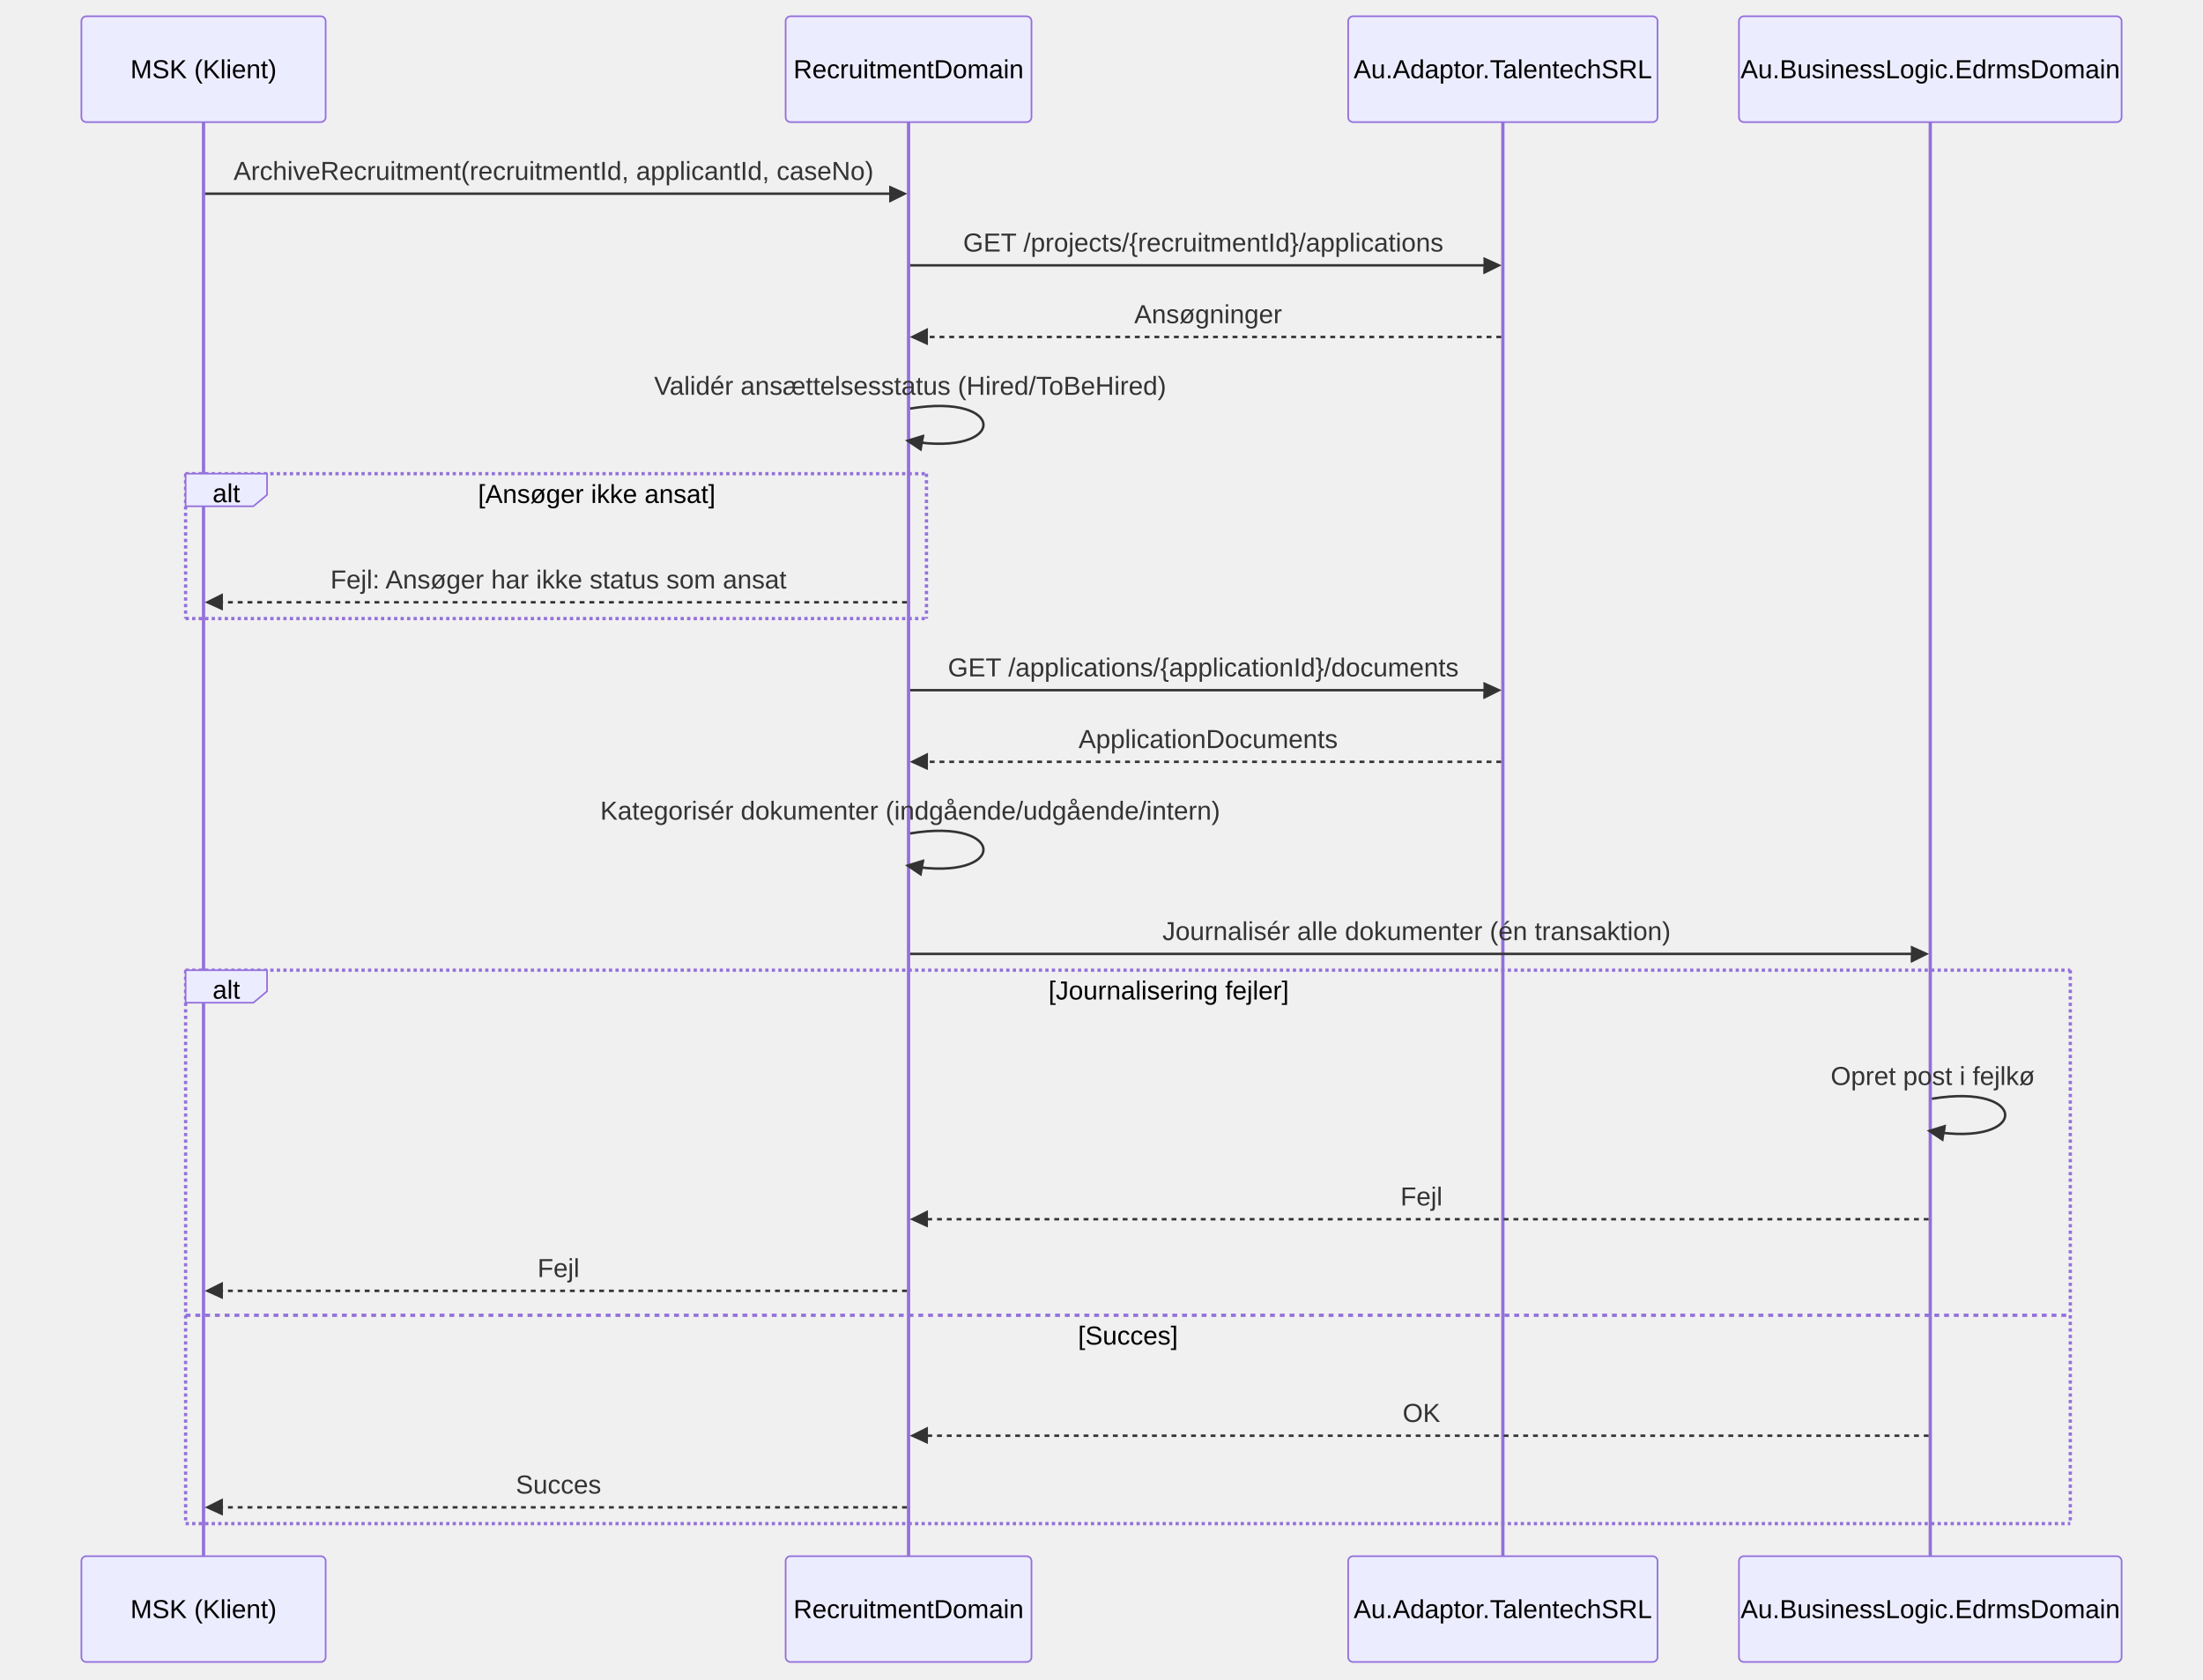
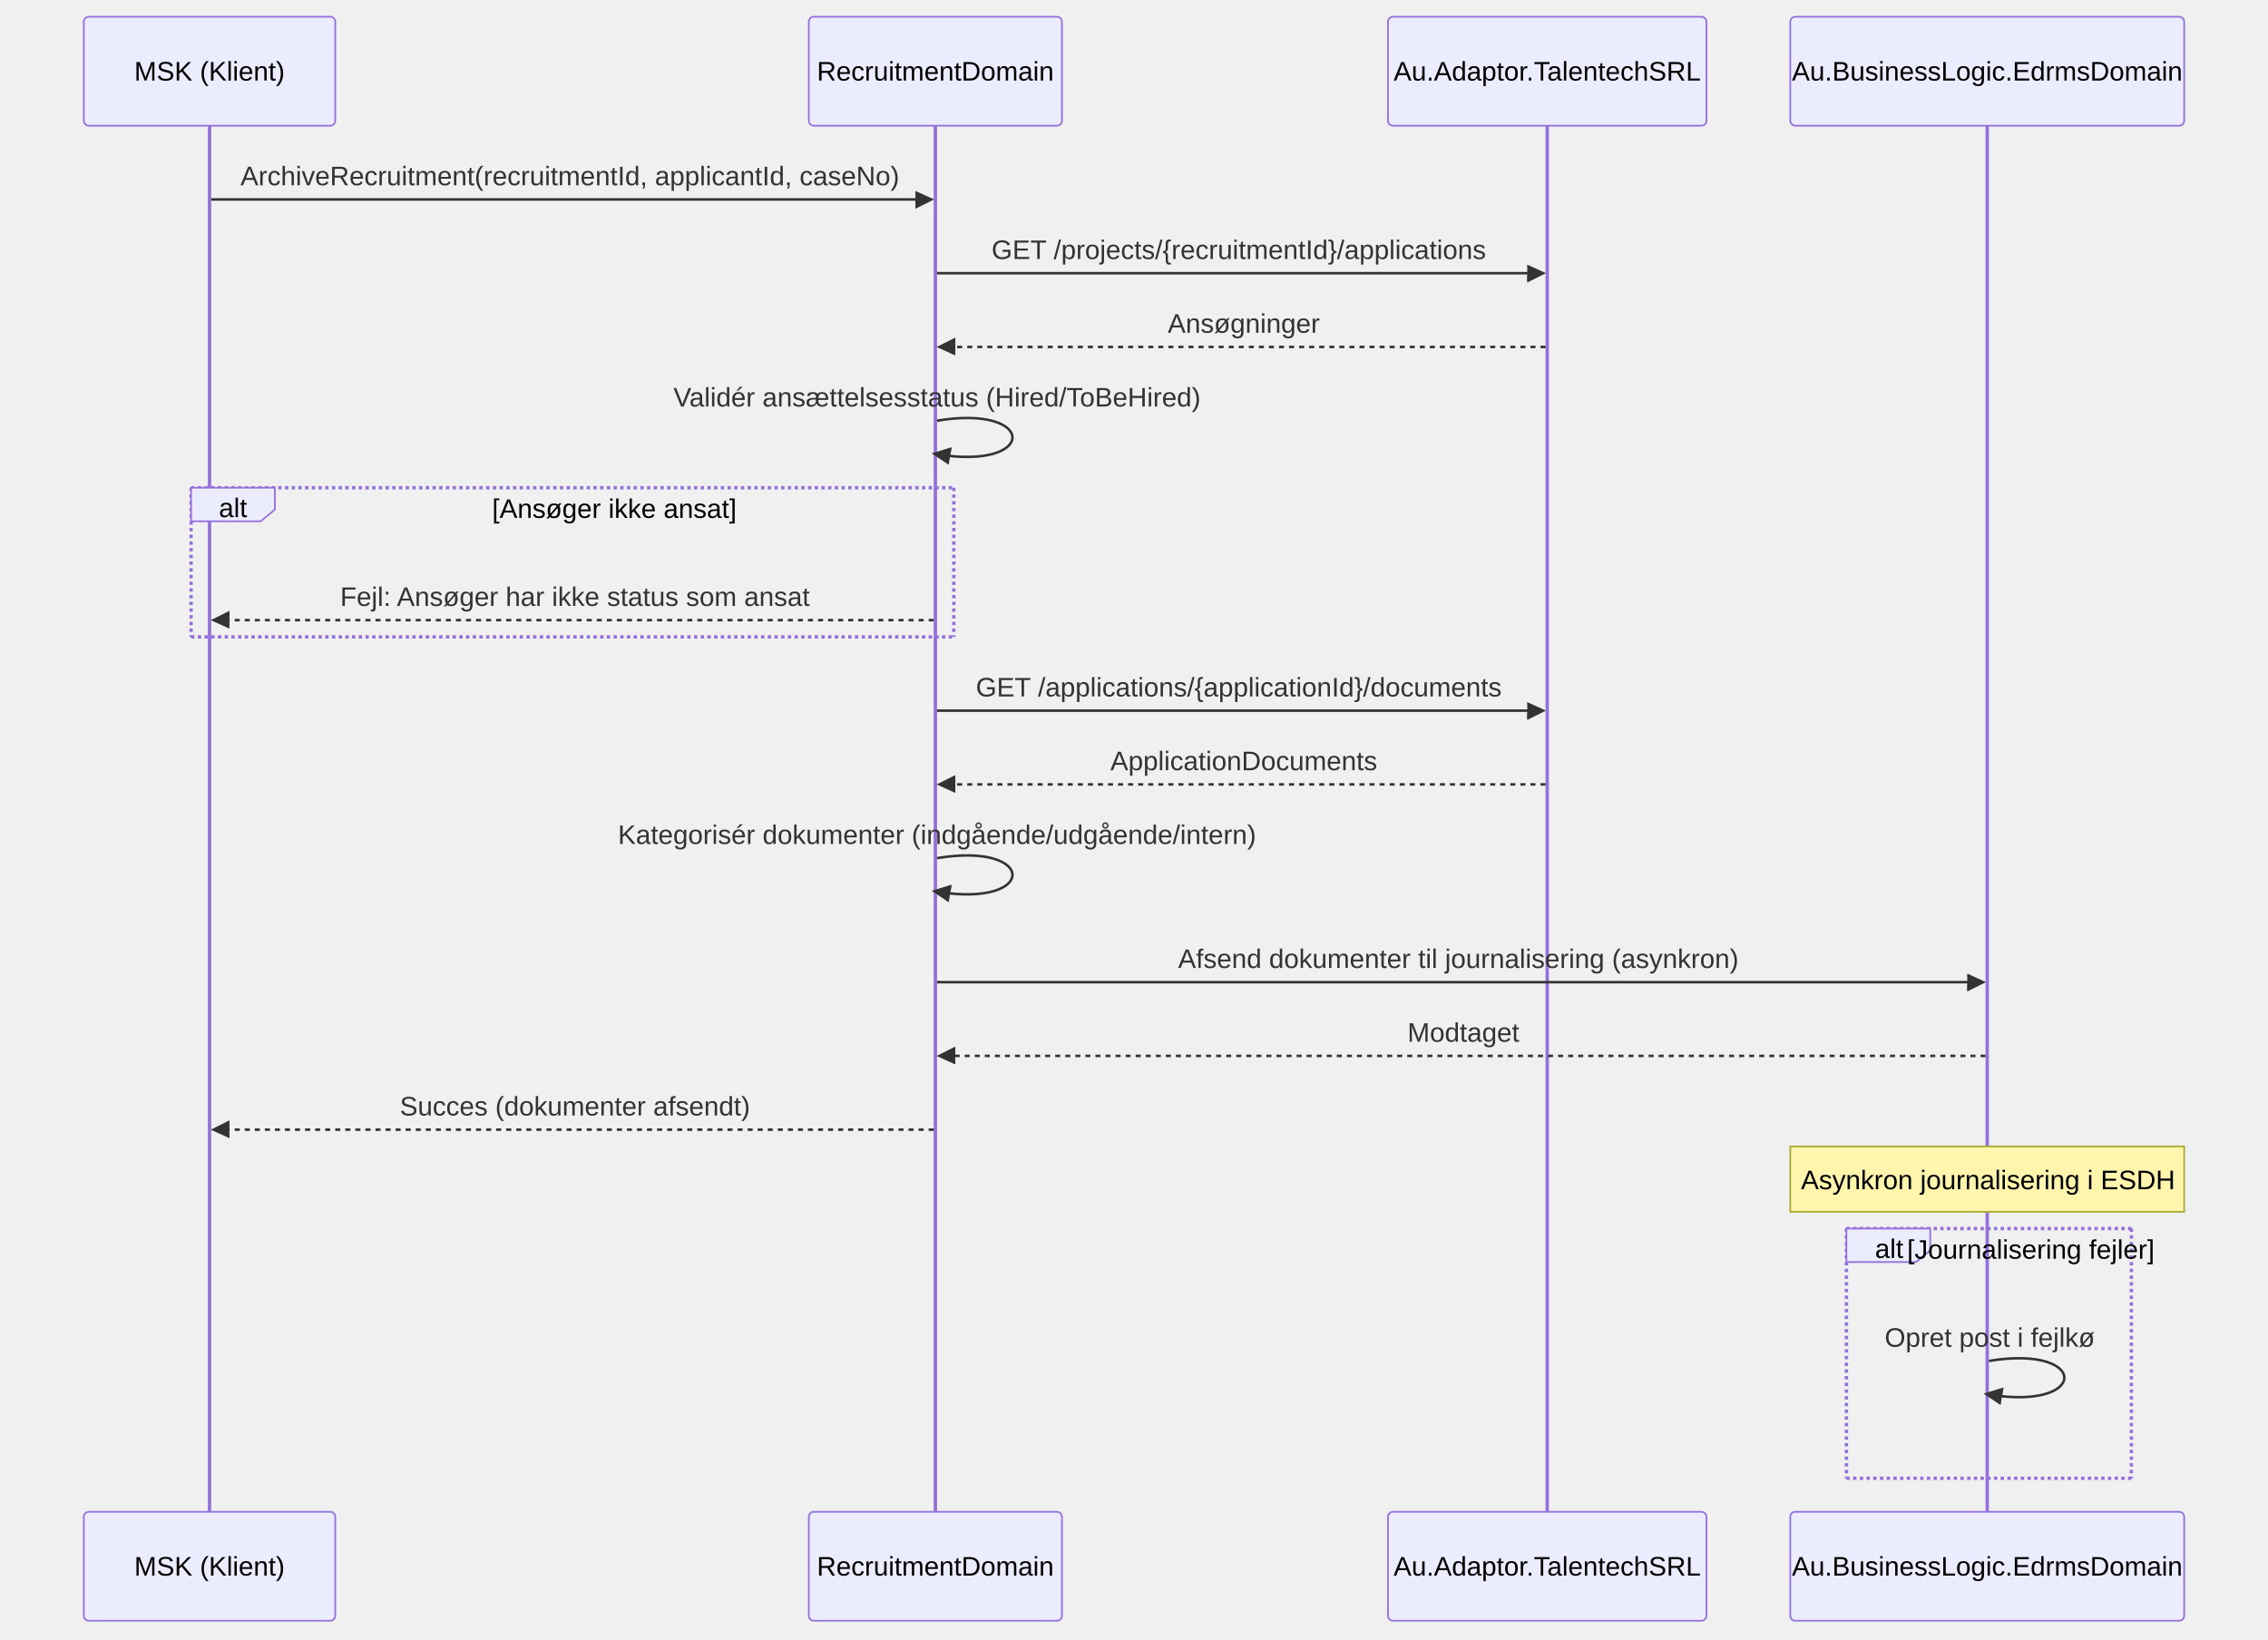
- <svg xmlns="http://www.w3.org/2000/svg" id="my-svg" width="100%" style="max-width: 1353px; background-color: white;" viewBox="-50 -10 1353 1032" role="graphics-document document" aria-roledescription="sequence">
+ <svg xmlns="http://www.w3.org/2000/svg" id="my-svg" width="100%" style="max-width: 1353px; background-color: white;" viewBox="-50 -10 1353 978" role="graphics-document document" aria-roledescription="sequence">
  <g>
-     <rect x="1018" y="946" fill="#eaeaea" stroke="#666" width="235" height="65" name="ESDH" rx="3" ry="3" class="actor actor-bottom" />
-     <text x="1135.5" y="978.5" dominant-baseline="central" alignment-baseline="central" class="actor actor-box" style="text-anchor: middle; font-size: 16px; font-weight: 400;">
+     <rect x="1018" y="892" fill="#eaeaea" stroke="#666" width="235" height="65" name="ESDH" rx="3" ry="3" class="actor actor-bottom" />
+     <text x="1135.5" y="924.5" dominant-baseline="central" alignment-baseline="central" class="actor actor-box" style="text-anchor: middle; font-size: 16px; font-weight: 400;">
      <tspan x="1135.5" dy="0">Au.BusinessLogic.EdrmsDomain</tspan>
    </text>
  </g>
  <g>
-     <rect x="778" y="946" fill="#eaeaea" stroke="#666" width="190" height="65" name="SRL" rx="3" ry="3" class="actor actor-bottom" />
-     <text x="873" y="978.5" dominant-baseline="central" alignment-baseline="central" class="actor actor-box" style="text-anchor: middle; font-size: 16px; font-weight: 400;">
+     <rect x="778" y="892" fill="#eaeaea" stroke="#666" width="190" height="65" name="SRL" rx="3" ry="3" class="actor actor-bottom" />
+     <text x="873" y="924.5" dominant-baseline="central" alignment-baseline="central" class="actor actor-box" style="text-anchor: middle; font-size: 16px; font-weight: 400;">
      <tspan x="873" dy="0">Au.Adaptor.TalentechSRL</tspan>
    </text>
  </g>
  <g>
-     <rect x="432.5" y="946" fill="#eaeaea" stroke="#666" width="151" height="65" name="RD" rx="3" ry="3" class="actor actor-bottom" />
-     <text x="508" y="978.5" dominant-baseline="central" alignment-baseline="central" class="actor actor-box" style="text-anchor: middle; font-size: 16px; font-weight: 400;">
+     <rect x="432.5" y="892" fill="#eaeaea" stroke="#666" width="151" height="65" name="RD" rx="3" ry="3" class="actor actor-bottom" />
+     <text x="508" y="924.5" dominant-baseline="central" alignment-baseline="central" class="actor actor-box" style="text-anchor: middle; font-size: 16px; font-weight: 400;">
      <tspan x="508" dy="0">RecruitmentDomain</tspan>
    </text>
  </g>
  <g>
-     <rect x="0" y="946" fill="#eaeaea" stroke="#666" width="150" height="65" name="MSK" rx="3" ry="3" class="actor actor-bottom" />
-     <text x="75" y="978.5" dominant-baseline="central" alignment-baseline="central" class="actor actor-box" style="text-anchor: middle; font-size: 16px; font-weight: 400;">
+     <rect x="0" y="892" fill="#eaeaea" stroke="#666" width="150" height="65" name="MSK" rx="3" ry="3" class="actor actor-bottom" />
+     <text x="75" y="924.5" dominant-baseline="central" alignment-baseline="central" class="actor actor-box" style="text-anchor: middle; font-size: 16px; font-weight: 400;">
      <tspan x="75" dy="0">MSK (Klient)</tspan>
    </text>
  </g>
  <g>
-     <line id="actor3" x1="1135.5" y1="65" x2="1135.5" y2="946" class="actor-line 200" stroke-width="0.5px" stroke="#999" name="ESDH" data-et="life-line" data-id="ESDH" />
+     <line id="actor3" x1="1135.5" y1="65" x2="1135.5" y2="892" class="actor-line 200" stroke-width="0.5px" stroke="#999" name="ESDH" data-et="life-line" data-id="ESDH" />
    <g id="root-3" data-et="participant" data-type="participant" data-id="ESDH">
      <rect x="1018" y="0" fill="#eaeaea" stroke="#666" width="235" height="65" name="ESDH" rx="3" ry="3" class="actor actor-top" />
      <text x="1135.5" y="32.5" dominant-baseline="central" alignment-baseline="central" class="actor actor-box" style="text-anchor: middle; font-size: 16px; font-weight: 400;">
        <tspan x="1135.5" dy="0">Au.BusinessLogic.EdrmsDomain</tspan>
      </text>
    </g>
  </g>
  <g>
-     <line id="actor2" x1="873" y1="65" x2="873" y2="946" class="actor-line 200" stroke-width="0.5px" stroke="#999" name="SRL" data-et="life-line" data-id="SRL" />
+     <line id="actor2" x1="873" y1="65" x2="873" y2="892" class="actor-line 200" stroke-width="0.5px" stroke="#999" name="SRL" data-et="life-line" data-id="SRL" />
    <g id="root-2" data-et="participant" data-type="participant" data-id="SRL">
      <rect x="778" y="0" fill="#eaeaea" stroke="#666" width="190" height="65" name="SRL" rx="3" ry="3" class="actor actor-top" />
      <text x="873" y="32.5" dominant-baseline="central" alignment-baseline="central" class="actor actor-box" style="text-anchor: middle; font-size: 16px; font-weight: 400;">
        <tspan x="873" dy="0">Au.Adaptor.TalentechSRL</tspan>
      </text>
    </g>
  </g>
  <g>
-     <line id="actor1" x1="508" y1="65" x2="508" y2="946" class="actor-line 200" stroke-width="0.5px" stroke="#999" name="RD" data-et="life-line" data-id="RD" />
+     <line id="actor1" x1="508" y1="65" x2="508" y2="892" class="actor-line 200" stroke-width="0.5px" stroke="#999" name="RD" data-et="life-line" data-id="RD" />
    <g id="root-1" data-et="participant" data-type="participant" data-id="RD">
      <rect x="432.5" y="0" fill="#eaeaea" stroke="#666" width="151" height="65" name="RD" rx="3" ry="3" class="actor actor-top" />
      <text x="508" y="32.5" dominant-baseline="central" alignment-baseline="central" class="actor actor-box" style="text-anchor: middle; font-size: 16px; font-weight: 400;">
        <tspan x="508" dy="0">RecruitmentDomain</tspan>
      </text>
    </g>
  </g>
  <g>
-     <line id="actor0" x1="75" y1="65" x2="75" y2="946" class="actor-line 200" stroke-width="0.5px" stroke="#999" name="MSK" data-et="life-line" data-id="MSK" />
+     <line id="actor0" x1="75" y1="65" x2="75" y2="892" class="actor-line 200" stroke-width="0.5px" stroke="#999" name="MSK" data-et="life-line" data-id="MSK" />
    <g id="root-0" data-et="participant" data-type="participant" data-id="MSK">
      <rect x="0" y="0" fill="#eaeaea" stroke="#666" width="150" height="65" name="MSK" rx="3" ry="3" class="actor actor-top" />
      <text x="75" y="32.5" dominant-baseline="central" alignment-baseline="central" class="actor actor-box" style="text-anchor: middle; font-size: 16px; font-weight: 400;">
        <tspan x="75" dy="0">MSK (Klient)</tspan>
      </text>
    </g>
  </g>
  <style>#my-svg{font-family:"trebuchet ms",verdana,arial,sans-serif;font-size:16px;fill:#333;}@keyframes edge-animation-frame{from{stroke-dashoffset:0;}}@keyframes dash{to{stroke-dashoffset:0;}}#my-svg .edge-animation-slow{stroke-dasharray:9,5!important;stroke-dashoffset:900;animation:dash 50s linear infinite;stroke-linecap:round;}#my-svg .edge-animation-fast{stroke-dasharray:9,5!important;stroke-dashoffset:900;animation:dash 20s linear infinite;stroke-linecap:round;}#my-svg .error-icon{fill:#552222;}#my-svg .error-text{fill:#552222;stroke:#552222;}#my-svg .edge-thickness-normal{stroke-width:1px;}#my-svg .edge-thickness-thick{stroke-width:3.5px;}#my-svg .edge-pattern-solid{stroke-dasharray:0;}#my-svg .edge-thickness-invisible{stroke-width:0;fill:none;}#my-svg .edge-pattern-dashed{stroke-dasharray:3;}#my-svg .edge-pattern-dotted{stroke-dasharray:2;}#my-svg .marker{fill:#333333;stroke:#333333;}#my-svg .marker.cross{stroke:#333333;}#my-svg svg{font-family:"trebuchet ms",verdana,arial,sans-serif;font-size:16px;}#my-svg p{margin:0;}#my-svg .actor{stroke:#9370DB;fill:#ECECFF;stroke-width:1;}#my-svg rect.actor.outer-path[data-look="neo"]{filter:drop-shadow(1px 2px 2px rgba(185, 185, 185, 1));}#my-svg rect.note[data-look="neo"]{stroke:#aaaa33;fill:#fff5ad;filter:drop-shadow(1px 2px 2px rgba(185, 185, 185, 1));}#my-svg text.actor&gt;tspan{fill:black;stroke:none;}#my-svg .actor-line{stroke:#9370DB;}#my-svg .innerArc{stroke-width:1.5;stroke-dasharray:none;}#my-svg .messageLine0{stroke-width:1.5;stroke-dasharray:none;stroke:#333;}#my-svg .messageLine1{stroke-width:1.5;stroke-dasharray:2,2;stroke:#333;}#my-svg [id$="-arrowhead"] path{fill:#333;stroke:#333;}#my-svg .sequenceNumber{fill:white;}#my-svg [id$="-sequencenumber"]{fill:#333;}#my-svg [id$="-crosshead"] path{fill:#333;stroke:#333;}#my-svg .messageText{fill:#333;stroke:none;}#my-svg .labelBox{stroke:#9370DB;fill:#ECECFF;filter:none;}#my-svg .labelText,#my-svg .labelText&gt;tspan{fill:black;stroke:none;}#my-svg .loopText,#my-svg .loopText&gt;tspan{fill:black;stroke:none;}#my-svg .loopLine{stroke-width:2px;stroke-dasharray:2,2;stroke:#9370DB;fill:#9370DB;}#my-svg .note{stroke:#aaaa33;fill:#fff5ad;}#my-svg .noteText,#my-svg .noteText&gt;tspan{fill:black;stroke:none;font-weight:normal;}#my-svg .activation0{fill:#f4f4f4;stroke:#666;}#my-svg .activation1{fill:#f4f4f4;stroke:#666;}#my-svg .activation2{fill:#f4f4f4;stroke:#666;}#my-svg .actorPopupMenu{position:absolute;}#my-svg .actorPopupMenuPanel{position:absolute;fill:#ECECFF;box-shadow:0px 8px 16px 0px rgba(0,0,0,0.2);filter:drop-shadow(3px 5px 2px rgb(0 0 0 / 0.4));}#my-svg .actor-man circle,#my-svg line{fill:#ECECFF;stroke-width:2px;}#my-svg g rect.rect{filter:drop-shadow(1px 2px 2px rgba(185, 185, 185, 1));stroke:#9370DB;}#my-svg .node .neo-node{stroke:#9370DB;}#my-svg [data-look="neo"].node rect,#my-svg [data-look="neo"].cluster rect,#my-svg [data-look="neo"].node polygon{stroke:#9370DB;filter:drop-shadow(1px 2px 2px rgba(185, 185, 185, 1));}#my-svg [data-look="neo"].node path{stroke:#9370DB;stroke-width:1px;}#my-svg [data-look="neo"].node .outer-path{filter:drop-shadow(1px 2px 2px rgba(185, 185, 185, 1));}#my-svg [data-look="neo"].node .neo-line path{stroke:#9370DB;filter:none;}#my-svg [data-look="neo"].node circle{stroke:#9370DB;filter:drop-shadow(1px 2px 2px rgba(185, 185, 185, 1));}#my-svg [data-look="neo"].node circle .state-start{fill:#000000;}#my-svg [data-look="neo"].icon-shape .icon{fill:#9370DB;filter:drop-shadow(1px 2px 2px rgba(185, 185, 185, 1));}#my-svg [data-look="neo"].icon-shape .icon-neo path{stroke:#9370DB;filter:drop-shadow(1px 2px 2px rgba(185, 185, 185, 1));}#my-svg :root{--mermaid-font-family:"trebuchet ms",verdana,arial,sans-serif;}</style>
  <g />
  <defs>
    <symbol id="my-svg-computer" width="24" height="24">
      <path transform="scale(.5)" d="M2 2v13h20v-13h-20zm18 11h-16v-9h16v9zm-10.228 6l.466-1h3.524l.467 1h-4.457zm14.228 3h-24l2-6h2.104l-1.33 4h18.45l-1.297-4h2.073l2 6zm-5-10h-14v-7h14v7z" />
    </symbol>
  </defs>
  <defs>
    <symbol id="my-svg-database" fill-rule="evenodd" clip-rule="evenodd">
      <path transform="scale(.5)" d="M12.258.001l.256.004.255.005.253.008.251.01.249.012.247.015.246.016.242.019.241.02.239.023.236.024.233.027.231.028.229.031.225.032.223.034.22.036.217.038.214.04.211.041.208.043.205.045.201.046.198.048.194.05.191.051.187.053.183.054.18.056.175.057.172.059.168.06.163.061.16.063.155.064.15.066.074.033.073.033.071.034.07.034.069.035.068.035.067.035.066.035.064.036.064.036.062.036.06.036.06.037.058.037.058.037.055.038.055.038.053.038.052.038.051.039.05.039.048.039.047.039.045.04.044.04.043.04.041.04.04.041.039.041.037.041.036.041.034.041.033.042.032.042.03.042.029.042.027.042.026.043.024.043.023.043.021.043.02.043.018.044.017.043.015.044.013.044.012.044.011.045.009.044.007.045.006.045.004.045.002.045.001.045v17l-.001.045-.002.045-.004.045-.006.045-.007.045-.009.044-.011.045-.012.044-.013.044-.015.044-.017.043-.018.044-.02.043-.021.043-.023.043-.024.043-.026.043-.027.042-.029.042-.03.042-.032.042-.033.042-.034.041-.036.041-.037.041-.039.041-.04.041-.041.04-.043.04-.044.04-.045.04-.047.039-.048.039-.05.039-.051.039-.052.038-.053.038-.055.038-.055.038-.058.037-.058.037-.06.037-.06.036-.062.036-.064.036-.064.036-.066.035-.067.035-.068.035-.069.035-.07.034-.071.034-.073.033-.074.033-.15.066-.155.064-.16.063-.163.061-.168.06-.172.059-.175.057-.18.056-.183.054-.187.053-.191.051-.194.05-.198.048-.201.046-.205.045-.208.043-.211.041-.214.04-.217.038-.22.036-.223.034-.225.032-.229.031-.231.028-.233.027-.236.024-.239.023-.241.02-.242.019-.246.016-.247.015-.249.012-.251.01-.253.008-.255.005-.256.004-.258.001-.258-.001-.256-.004-.255-.005-.253-.008-.251-.01-.249-.012-.247-.015-.245-.016-.243-.019-.241-.02-.238-.023-.236-.024-.234-.027-.231-.028-.228-.031-.226-.032-.223-.034-.22-.036-.217-.038-.214-.04-.211-.041-.208-.043-.204-.045-.201-.046-.198-.048-.195-.05-.19-.051-.187-.053-.184-.054-.179-.056-.176-.057-.172-.059-.167-.06-.164-.061-.159-.063-.155-.064-.151-.066-.074-.033-.072-.033-.072-.034-.07-.034-.069-.035-.068-.035-.067-.035-.066-.035-.064-.036-.063-.036-.062-.036-.061-.036-.06-.037-.058-.037-.057-.037-.056-.038-.055-.038-.053-.038-.052-.038-.051-.039-.049-.039-.049-.039-.046-.039-.046-.04-.044-.04-.043-.04-.041-.04-.04-.041-.039-.041-.037-.041-.036-.041-.034-.041-.033-.042-.032-.042-.03-.042-.029-.042-.027-.042-.026-.043-.024-.043-.023-.043-.021-.043-.02-.043-.018-.044-.017-.043-.015-.044-.013-.044-.012-.044-.011-.045-.009-.044-.007-.045-.006-.045-.004-.045-.002-.045-.001-.045v-17l.001-.045.002-.045.004-.045.006-.045.007-.045.009-.044.011-.045.012-.044.013-.044.015-.044.017-.043.018-.044.02-.043.021-.043.023-.043.024-.043.026-.043.027-.042.029-.042.03-.042.032-.042.033-.042.034-.041.036-.041.037-.041.039-.041.04-.041.041-.04.043-.04.044-.04.046-.04.046-.039.049-.039.049-.039.051-.039.052-.038.053-.038.055-.038.056-.038.057-.037.058-.037.06-.037.061-.036.062-.036.063-.036.064-.036.066-.035.067-.035.068-.035.069-.035.07-.034.072-.034.072-.033.074-.033.151-.066.155-.064.159-.063.164-.061.167-.06.172-.059.176-.057.179-.056.184-.054.187-.053.19-.051.195-.05.198-.048.201-.046.204-.045.208-.043.211-.041.214-.04.217-.038.22-.036.223-.034.226-.032.228-.031.231-.028.234-.027.236-.024.238-.023.241-.02.243-.019.245-.016.247-.015.249-.012.251-.01.253-.008.255-.005.256-.004.258-.001.258.001zm-9.258 20.499v.01l.001.021.003.021.004.022.005.021.006.022.007.022.009.023.01.022.011.023.012.023.013.023.015.023.016.024.017.023.018.024.019.024.021.024.022.025.023.024.024.025.052.049.056.05.061.051.066.051.07.051.075.051.079.052.084.052.088.052.092.052.097.052.102.051.105.052.11.052.114.051.119.051.123.051.127.05.131.05.135.05.139.048.144.049.147.047.152.047.155.047.16.045.163.045.167.043.171.043.176.041.178.041.183.039.187.039.19.037.194.035.197.035.202.033.204.031.209.03.212.029.216.027.219.025.222.024.226.021.23.02.233.018.236.016.24.015.243.012.246.01.249.008.253.005.256.004.259.001.26-.001.257-.004.254-.005.25-.008.247-.011.244-.012.241-.014.237-.016.233-.018.231-.021.226-.021.224-.024.22-.026.216-.027.212-.028.21-.031.205-.031.202-.034.198-.034.194-.036.191-.037.187-.039.183-.04.179-.04.175-.042.172-.043.168-.044.163-.045.16-.046.155-.046.152-.047.148-.048.143-.049.139-.049.136-.05.131-.05.126-.05.123-.051.118-.052.114-.051.11-.052.106-.052.101-.052.096-.052.092-.052.088-.053.083-.051.079-.052.074-.052.07-.051.065-.051.06-.051.056-.05.051-.05.023-.024.023-.025.021-.024.02-.024.019-.024.018-.024.017-.024.015-.023.014-.024.013-.023.012-.023.01-.023.01-.022.008-.022.006-.022.006-.022.004-.022.004-.021.001-.021.001-.021v-4.127l-.077.055-.08.053-.083.054-.085.053-.087.052-.09.052-.093.051-.095.05-.097.05-.1.049-.102.049-.105.048-.106.047-.109.047-.111.046-.114.045-.115.045-.118.044-.12.043-.122.042-.124.042-.126.041-.128.04-.13.04-.132.038-.134.038-.135.037-.138.037-.139.035-.142.035-.143.034-.144.033-.147.032-.148.031-.15.03-.151.03-.153.029-.154.027-.156.027-.158.026-.159.025-.161.024-.162.023-.163.022-.165.021-.166.02-.167.019-.169.018-.169.017-.171.016-.173.015-.173.014-.175.013-.175.012-.177.011-.178.01-.179.008-.179.008-.181.006-.182.005-.182.004-.184.003-.184.002h-.37l-.184-.002-.184-.003-.182-.004-.182-.005-.181-.006-.179-.008-.179-.008-.178-.01-.176-.011-.176-.012-.175-.013-.173-.014-.172-.015-.171-.016-.17-.017-.169-.018-.167-.019-.166-.02-.165-.021-.163-.022-.162-.023-.161-.024-.159-.025-.157-.026-.156-.027-.155-.027-.153-.029-.151-.03-.15-.03-.148-.031-.146-.032-.145-.033-.143-.034-.141-.035-.14-.035-.137-.037-.136-.037-.134-.038-.132-.038-.13-.04-.128-.04-.126-.041-.124-.042-.122-.042-.12-.044-.117-.043-.116-.045-.113-.045-.112-.046-.109-.047-.106-.047-.105-.048-.102-.049-.1-.049-.097-.05-.095-.05-.093-.052-.09-.051-.087-.052-.085-.053-.083-.054-.08-.054-.077-.054v4.127zm0-5.654v.011l.001.021.003.021.004.021.005.022.006.022.007.022.009.022.01.022.011.023.012.023.013.023.015.024.016.023.017.024.018.024.019.024.021.024.022.024.023.025.024.024.052.05.056.05.061.05.066.051.07.051.075.052.079.051.084.052.088.052.092.052.097.052.102.052.105.052.11.051.114.051.119.052.123.05.127.051.131.05.135.049.139.049.144.048.147.048.152.047.155.046.16.045.163.045.167.044.171.042.176.042.178.04.183.04.187.038.19.037.194.036.197.034.202.033.204.032.209.03.212.028.216.027.219.025.222.024.226.022.23.02.233.018.236.016.24.014.243.012.246.01.249.008.253.006.256.003.259.001.26-.001.257-.003.254-.006.25-.008.247-.01.244-.012.241-.015.237-.016.233-.018.231-.02.226-.022.224-.024.22-.025.216-.027.212-.029.21-.03.205-.032.202-.033.198-.035.194-.036.191-.037.187-.039.183-.039.179-.041.175-.042.172-.043.168-.044.163-.045.16-.045.155-.047.152-.047.148-.048.143-.048.139-.05.136-.049.131-.05.126-.051.123-.051.118-.051.114-.052.11-.052.106-.052.101-.052.096-.052.092-.052.088-.052.083-.052.079-.052.074-.051.07-.052.065-.051.06-.05.056-.051.051-.049.023-.025.023-.024.021-.025.02-.024.019-.024.018-.024.017-.024.015-.023.014-.023.013-.024.012-.022.01-.023.01-.023.008-.022.006-.022.006-.022.004-.021.004-.022.001-.021.001-.021v-4.139l-.077.054-.08.054-.083.054-.085.052-.087.053-.09.051-.093.051-.095.051-.097.05-.1.049-.102.049-.105.048-.106.047-.109.047-.111.046-.114.045-.115.044-.118.044-.12.044-.122.042-.124.042-.126.041-.128.04-.13.039-.132.039-.134.038-.135.037-.138.036-.139.036-.142.035-.143.033-.144.033-.147.033-.148.031-.15.03-.151.03-.153.028-.154.028-.156.027-.158.026-.159.025-.161.024-.162.023-.163.022-.165.021-.166.02-.167.019-.169.018-.169.017-.171.016-.173.015-.173.014-.175.013-.175.012-.177.011-.178.009-.179.009-.179.007-.181.007-.182.005-.182.004-.184.003-.184.002h-.37l-.184-.002-.184-.003-.182-.004-.182-.005-.181-.007-.179-.007-.179-.009-.178-.009-.176-.011-.176-.012-.175-.013-.173-.014-.172-.015-.171-.016-.17-.017-.169-.018-.167-.019-.166-.02-.165-.021-.163-.022-.162-.023-.161-.024-.159-.025-.157-.026-.156-.027-.155-.028-.153-.028-.151-.03-.15-.03-.148-.031-.146-.033-.145-.033-.143-.033-.141-.035-.14-.036-.137-.036-.136-.037-.134-.038-.132-.039-.13-.039-.128-.04-.126-.041-.124-.042-.122-.043-.12-.043-.117-.044-.116-.044-.113-.046-.112-.046-.109-.046-.106-.047-.105-.048-.102-.049-.1-.049-.097-.05-.095-.051-.093-.051-.09-.051-.087-.053-.085-.052-.083-.054-.08-.054-.077-.054v4.139zm0-5.666v.011l.001.02.003.022.004.021.005.022.006.021.007.022.009.023.01.022.011.023.012.023.013.023.015.023.016.024.017.024.018.023.019.024.021.025.022.024.023.024.024.025.052.05.056.05.061.05.066.051.07.051.075.052.079.051.084.052.088.052.092.052.097.052.102.052.105.051.11.052.114.051.119.051.123.051.127.05.131.05.135.05.139.049.144.048.147.048.152.047.155.046.16.045.163.045.167.043.171.043.176.042.178.04.183.04.187.038.19.037.194.036.197.034.202.033.204.032.209.03.212.028.216.027.219.025.222.024.226.021.23.02.233.018.236.017.24.014.243.012.246.01.249.008.253.006.256.003.259.001.26-.001.257-.003.254-.006.25-.008.247-.01.244-.013.241-.014.237-.016.233-.018.231-.02.226-.022.224-.024.22-.025.216-.027.212-.029.21-.03.205-.032.202-.033.198-.035.194-.036.191-.037.187-.039.183-.039.179-.041.175-.042.172-.043.168-.044.163-.045.16-.045.155-.047.152-.047.148-.048.143-.049.139-.049.136-.049.131-.051.126-.05.123-.051.118-.052.114-.051.11-.052.106-.052.101-.052.096-.052.092-.052.088-.052.083-.052.079-.052.074-.052.07-.051.065-.051.06-.051.056-.05.051-.049.023-.025.023-.025.021-.024.02-.024.019-.024.018-.024.017-.024.015-.023.014-.024.013-.023.012-.023.01-.022.01-.023.008-.022.006-.022.006-.022.004-.022.004-.021.001-.021.001-.021v-4.153l-.077.054-.08.054-.083.053-.085.053-.087.053-.09.051-.093.051-.095.051-.097.05-.1.049-.102.048-.105.048-.106.048-.109.046-.111.046-.114.046-.115.044-.118.044-.12.043-.122.043-.124.042-.126.041-.128.04-.13.039-.132.039-.134.038-.135.037-.138.036-.139.036-.142.034-.143.034-.144.033-.147.032-.148.032-.15.03-.151.03-.153.028-.154.028-.156.027-.158.026-.159.024-.161.024-.162.023-.163.023-.165.021-.166.02-.167.019-.169.018-.169.017-.171.016-.173.015-.173.014-.175.013-.175.012-.177.01-.178.01-.179.009-.179.007-.181.006-.182.006-.182.004-.184.003-.184.001-.185.001-.185-.001-.184-.001-.184-.003-.182-.004-.182-.006-.181-.006-.179-.007-.179-.009-.178-.01-.176-.01-.176-.012-.175-.013-.173-.014-.172-.015-.171-.016-.17-.017-.169-.018-.167-.019-.166-.02-.165-.021-.163-.023-.162-.023-.161-.024-.159-.024-.157-.026-.156-.027-.155-.028-.153-.028-.151-.03-.15-.03-.148-.032-.146-.032-.145-.033-.143-.034-.141-.034-.14-.036-.137-.036-.136-.037-.134-.038-.132-.039-.13-.039-.128-.041-.126-.041-.124-.041-.122-.043-.12-.043-.117-.044-.116-.044-.113-.046-.112-.046-.109-.046-.106-.048-.105-.048-.102-.048-.1-.05-.097-.049-.095-.051-.093-.051-.09-.052-.087-.052-.085-.053-.083-.053-.08-.054-.077-.054v4.153zm8.74-8.179l-.257.004-.254.005-.25.008-.247.011-.244.012-.241.014-.237.016-.233.018-.231.021-.226.022-.224.023-.22.026-.216.027-.212.028-.21.031-.205.032-.202.033-.198.034-.194.036-.191.038-.187.038-.183.04-.179.041-.175.042-.172.043-.168.043-.163.045-.16.046-.155.046-.152.048-.148.048-.143.048-.139.049-.136.05-.131.05-.126.051-.123.051-.118.051-.114.052-.11.052-.106.052-.101.052-.096.052-.092.052-.088.052-.083.052-.079.052-.074.051-.07.052-.065.051-.06.05-.056.05-.051.05-.023.025-.023.024-.021.024-.02.025-.019.024-.018.024-.017.023-.015.024-.014.023-.013.023-.012.023-.01.023-.01.022-.008.022-.006.023-.006.021-.004.022-.004.021-.001.021-.001.021.001.021.001.021.004.021.004.022.006.021.006.023.008.022.01.022.01.023.012.023.013.023.014.023.015.024.017.023.018.024.019.024.02.025.021.024.023.024.023.025.051.05.056.05.06.05.065.051.07.052.074.051.079.052.083.052.088.052.092.052.096.052.101.052.106.052.11.052.114.052.118.051.123.051.126.051.131.05.136.05.139.049.143.048.148.048.152.048.155.046.16.046.163.045.168.043.172.043.175.042.179.041.183.04.187.038.191.038.194.036.198.034.202.033.205.032.21.031.212.028.216.027.22.026.224.023.226.022.231.021.233.018.237.016.241.014.244.012.247.011.25.008.254.005.257.004.26.001.26-.001.257-.004.254-.005.25-.008.247-.011.244-.012.241-.014.237-.016.233-.018.231-.021.226-.022.224-.023.22-.026.216-.027.212-.028.21-.031.205-.032.202-.033.198-.034.194-.036.191-.038.187-.038.183-.04.179-.041.175-.042.172-.043.168-.043.163-.045.16-.046.155-.046.152-.048.148-.048.143-.048.139-.049.136-.05.131-.05.126-.051.123-.051.118-.051.114-.052.11-.052.106-.052.101-.052.096-.052.092-.052.088-.052.083-.052.079-.052.074-.051.07-.052.065-.051.06-.05.056-.05.051-.05.023-.025.023-.024.021-.024.02-.025.019-.024.018-.024.017-.023.015-.024.014-.023.013-.023.012-.023.01-.023.01-.022.008-.022.006-.023.006-.021.004-.022.004-.021.001-.021.001-.021-.001-.021-.001-.021-.004-.021-.004-.022-.006-.021-.006-.023-.008-.022-.01-.022-.01-.023-.012-.023-.013-.023-.014-.023-.015-.024-.017-.023-.018-.024-.019-.024-.02-.025-.021-.024-.023-.024-.023-.025-.051-.05-.056-.05-.06-.05-.065-.051-.07-.052-.074-.051-.079-.052-.083-.052-.088-.052-.092-.052-.096-.052-.101-.052-.106-.052-.11-.052-.114-.052-.118-.051-.123-.051-.126-.051-.131-.05-.136-.05-.139-.049-.143-.048-.148-.048-.152-.048-.155-.046-.16-.046-.163-.045-.168-.043-.172-.043-.175-.042-.179-.041-.183-.04-.187-.038-.191-.038-.194-.036-.198-.034-.202-.033-.205-.032-.21-.031-.212-.028-.216-.027-.22-.026-.224-.023-.226-.022-.231-.021-.233-.018-.237-.016-.241-.014-.244-.012-.247-.011-.25-.008-.254-.005-.257-.004-.26-.001-.26.001z" />
    </symbol>
  </defs>
  <defs>
    <symbol id="my-svg-clock" width="24" height="24">
      <path transform="scale(.5)" d="M12 2c5.514 0 10 4.486 10 10s-4.486 10-10 10-10-4.486-10-10 4.486-10 10-10zm0-2c-6.627 0-12 5.373-12 12s5.373 12 12 12 12-5.373 12-12-5.373-12-12-12zm5.848 12.459c.202.038.202.333.001.372-1.907.361-6.045 1.111-6.547 1.111-.719 0-1.301-.582-1.301-1.301 0-.512.77-5.447 1.125-7.445.034-.192.312-.181.343.014l.985 6.238 5.394 1.011z" />
    </symbol>
  </defs>
  <defs>
    <marker id="my-svg-arrowhead" refX="7.9" refY="5" markerUnits="userSpaceOnUse" markerWidth="12" markerHeight="12" orient="auto-start-reverse">
      <path d="M -1 0 L 10 5 L 0 10 z" />
    </marker>
  </defs>
  <defs>
    <marker id="my-svg-crosshead" markerWidth="15" markerHeight="8" orient="auto" refX="4" refY="4.5">
      <path fill="none" stroke="#000000" stroke-width="1pt" d="M 1,2 L 6,7 M 6,2 L 1,7" style="stroke-dasharray: 0, 0;" />
    </marker>
  </defs>
  <defs>
    <marker id="my-svg-filled-head" refX="15.5" refY="7" markerWidth="20" markerHeight="28" orient="auto">
      <path d="M 18,7 L9,13 L14,7 L9,1 Z" />
    </marker>
  </defs>
  <defs>
    <marker id="my-svg-sequencenumber" refX="15" refY="15" markerWidth="60" markerHeight="40" orient="auto">
      <circle cx="15" cy="15" r="6" />
    </marker>
  </defs>
  <defs>
    <marker id="my-svg-solidTopArrowHead" refX="7.9" refY="7.25" markerUnits="userSpaceOnUse" markerWidth="12" markerHeight="12" orient="auto-start-reverse">
      <path d="M 0 0 L 10 8 L 0 8 z" />
    </marker>
  </defs>
  <defs>
    <marker id="my-svg-solidBottomArrowHead" refX="7.9" refY="0.75" markerUnits="userSpaceOnUse" markerWidth="12" markerHeight="12" orient="auto-start-reverse">
      <path d="M 0 0 L 10 0 L 0 8 z" />
    </marker>
  </defs>
  <defs>
    <marker id="my-svg-stickTopArrowHead" refX="7.5" refY="7" markerUnits="userSpaceOnUse" markerWidth="12" markerHeight="12" orient="auto-start-reverse">
      <path d="M 0 0 L 7 7" stroke="black" stroke-width="1.5" fill="none" />
    </marker>
  </defs>
  <defs>
    <marker id="my-svg-stickBottomArrowHead" refX="7.5" refY="0" markerUnits="userSpaceOnUse" markerWidth="12" markerHeight="12" orient="auto-start-reverse">
      <path d="M 0 7 L 7 0" stroke="black" stroke-width="1.5" fill="none" />
    </marker>
  </defs>
  <g data-et="control-structure" data-id="i6">
    <line x1="64" y1="281" x2="519" y2="281" class="loopLine" />
    <line x1="519" y1="281" x2="519" y2="370" class="loopLine" />
    <line x1="64" y1="370" x2="519" y2="370" class="loopLine" />
    <line x1="64" y1="281" x2="64" y2="370" class="loopLine" />
    <polygon points="64,281 114,281 114,294 105.6,301 64,301" class="labelBox" />
    <text x="89" y="294" text-anchor="middle" dominant-baseline="middle" alignment-baseline="middle" class="labelText" style="font-size: 16px; font-weight: 400;">alt</text>
    <text x="316.5" y="299" text-anchor="middle" class="loopText" style="font-size: 16px; font-weight: 400;">
      <tspan x="316.5">[Ansøger ikke ansat]</tspan>
    </text>
  </g>
-   <g data-et="control-structure" data-id="i18">
-     <line x1="64" y1="586" x2="1221.5" y2="586" class="loopLine" />
-     <line x1="1221.5" y1="586" x2="1221.5" y2="926" class="loopLine" />
-     <line x1="64" y1="926" x2="1221.5" y2="926" class="loopLine" />
-     <line x1="64" y1="586" x2="64" y2="926" class="loopLine" />
-     <line x1="64" y1="798" x2="1221.5" y2="798" class="loopLine" style="stroke-dasharray: 3, 3;" />
-     <polygon points="64,586 114,586 114,599 105.6,606 64,606" class="labelBox" />
-     <text x="89" y="599" text-anchor="middle" dominant-baseline="middle" alignment-baseline="middle" class="labelText" style="font-size: 16px; font-weight: 400;">alt</text>
-     <text x="667.75" y="604" text-anchor="middle" class="loopText" style="font-size: 16px; font-weight: 400;">
-       <tspan x="667.75">[Journalisering fejler]</tspan>
+   <g data-et="note" data-id="i13">
+     <rect x="1018" y="674" fill="#EDF2AE" stroke="#666" width="235" height="39" class="note" />
+     <text x="1136" y="679" text-anchor="middle" dominant-baseline="middle" alignment-baseline="middle" class="noteText" dy="1em" style="font-size: 16px; font-weight: 400;">
+       <tspan x="1136">Asynkron journalisering i ESDH</tspan>
    </text>
-     <text x="642.75" y="816" text-anchor="middle" class="loopText" style="font-size: 16px; font-weight: 400;">[Succes]</text>
+   </g>
+   <g data-et="control-structure" data-id="i16">
+     <line x1="1051.5" y1="723" x2="1221.5" y2="723" class="loopLine" />
+     <line x1="1221.5" y1="723" x2="1221.5" y2="872" class="loopLine" />
+     <line x1="1051.5" y1="872" x2="1221.5" y2="872" class="loopLine" />
+     <line x1="1051.5" y1="723" x2="1051.5" y2="872" class="loopLine" />
+     <polygon points="1051.5,723 1101.5,723 1101.5,736 1093.1,743 1051.5,743" class="labelBox" />
+     <text x="1077" y="736" text-anchor="middle" dominant-baseline="middle" alignment-baseline="middle" class="labelText" style="font-size: 16px; font-weight: 400;">alt</text>
+     <text x="1161.5" y="741" text-anchor="middle" class="loopText" style="font-size: 16px; font-weight: 400;">
+       <tspan x="1161.5">[Journalisering fejler]</tspan>
+     </text>
  </g>
  <text x="290" y="80" text-anchor="middle" dominant-baseline="middle" alignment-baseline="middle" class="messageText" dy="1em" style="font-size: 16px; font-weight: 400;">ArchiveRecruitment(recruitmentId, applicantId, caseNo)</text>
  <line x1="76" y1="109" x2="504" y2="109" class="messageLine0" data-et="message" data-id="i0" data-from="MSK" data-to="RD" stroke-width="2" stroke="none" marker-end="url(#my-svg-arrowhead)" style="fill: none;" />
  <text x="689" y="124" text-anchor="middle" dominant-baseline="middle" alignment-baseline="middle" class="messageText" dy="1em" style="font-size: 16px; font-weight: 400;">GET /projects/{recruitmentId}/applications</text>
  <line x1="509" y1="153" x2="869" y2="153" class="messageLine0" data-et="message" data-id="i1" data-from="RD" data-to="SRL" stroke-width="2" stroke="none" marker-end="url(#my-svg-arrowhead)" style="fill: none;" />
  <text x="692" y="168" text-anchor="middle" dominant-baseline="middle" alignment-baseline="middle" class="messageText" dy="1em" style="font-size: 16px; font-weight: 400;">Ansøgninger</text>
  <line x1="872" y1="197" x2="512" y2="197" class="messageLine1" data-et="message" data-id="i2" data-from="SRL" data-to="RD" stroke-width="2" stroke="none" marker-end="url(#my-svg-arrowhead)" style="stroke-dasharray: 3, 3; fill: none;" />
  <text x="509" y="212" text-anchor="middle" dominant-baseline="middle" alignment-baseline="middle" class="messageText" dy="1em" style="font-size: 16px; font-weight: 400;">Validér ansættelsesstatus (Hired/ToBeHired)</text>
  <path d="M 509,241 C 569,231 569,271 509,261" class="messageLine0" data-et="message" data-id="i3" data-from="RD" data-to="RD" stroke-width="2" stroke="none" marker-end="url(#my-svg-arrowhead)" style="fill: none;" />
  <text x="293" y="331" text-anchor="middle" dominant-baseline="middle" alignment-baseline="middle" class="messageText" dy="1em" style="font-size: 16px; font-weight: 400;">Fejl: Ansøger har ikke status som ansat</text>
  <line x1="507" y1="360" x2="79" y2="360" class="messageLine1" data-et="message" data-id="i5" data-from="RD" data-to="MSK" stroke-width="2" stroke="none" marker-end="url(#my-svg-arrowhead)" style="stroke-dasharray: 3, 3; fill: none;" />
  <text x="689" y="385" text-anchor="middle" dominant-baseline="middle" alignment-baseline="middle" class="messageText" dy="1em" style="font-size: 16px; font-weight: 400;">GET /applications/{applicationId}/documents</text>
  <line x1="509" y1="414" x2="869" y2="414" class="messageLine0" data-et="message" data-id="i7" data-from="RD" data-to="SRL" stroke-width="2" stroke="none" marker-end="url(#my-svg-arrowhead)" style="fill: none;" />
  <text x="692" y="429" text-anchor="middle" dominant-baseline="middle" alignment-baseline="middle" class="messageText" dy="1em" style="font-size: 16px; font-weight: 400;">ApplicationDocuments</text>
  <line x1="872" y1="458" x2="512" y2="458" class="messageLine1" data-et="message" data-id="i8" data-from="SRL" data-to="RD" stroke-width="2" stroke="none" marker-end="url(#my-svg-arrowhead)" style="stroke-dasharray: 3, 3; fill: none;" />
  <text x="509" y="473" text-anchor="middle" dominant-baseline="middle" alignment-baseline="middle" class="messageText" dy="1em" style="font-size: 16px; font-weight: 400;">Kategorisér dokumenter (indgående/udgående/intern)</text>
  <path d="M 509,502 C 569,492 569,532 509,522" class="messageLine0" data-et="message" data-id="i9" data-from="RD" data-to="RD" stroke-width="2" stroke="none" marker-end="url(#my-svg-arrowhead)" style="fill: none;" />
-   <text x="820" y="547" text-anchor="middle" dominant-baseline="middle" alignment-baseline="middle" class="messageText" dy="1em" style="font-size: 16px; font-weight: 400;">Journalisér alle dokumenter (én transaktion)</text>
+   <text x="820" y="547" text-anchor="middle" dominant-baseline="middle" alignment-baseline="middle" class="messageText" dy="1em" style="font-size: 16px; font-weight: 400;">Afsend dokumenter til journalisering (asynkron)</text>
  <line x1="509" y1="576" x2="1131.5" y2="576" class="messageLine0" data-et="message" data-id="i10" data-from="RD" data-to="ESDH" stroke-width="2" stroke="none" marker-end="url(#my-svg-arrowhead)" style="fill: none;" />
-   <text x="1137" y="636" text-anchor="middle" dominant-baseline="middle" alignment-baseline="middle" class="messageText" dy="1em" style="font-size: 16px; font-weight: 400;">Opret post i fejlkø</text>
-   <path d="M 1136.5,665 C 1196.5,655 1196.5,695 1136.5,685" class="messageLine0" data-et="message" data-id="i12" data-from="ESDH" data-to="ESDH" stroke-width="2" stroke="none" marker-end="url(#my-svg-arrowhead)" style="fill: none;" />
-   <text x="823" y="710" text-anchor="middle" dominant-baseline="middle" alignment-baseline="middle" class="messageText" dy="1em" style="font-size: 16px; font-weight: 400;">Fejl</text>
-   <line x1="1134.5" y1="739" x2="512" y2="739" class="messageLine1" data-et="message" data-id="i13" data-from="ESDH" data-to="RD" stroke-width="2" stroke="none" marker-end="url(#my-svg-arrowhead)" style="stroke-dasharray: 3, 3; fill: none;" />
-   <text x="293" y="754" text-anchor="middle" dominant-baseline="middle" alignment-baseline="middle" class="messageText" dy="1em" style="font-size: 16px; font-weight: 400;">Fejl</text>
-   <line x1="507" y1="783" x2="79" y2="783" class="messageLine1" data-et="message" data-id="i14" data-from="RD" data-to="MSK" stroke-width="2" stroke="none" marker-end="url(#my-svg-arrowhead)" style="stroke-dasharray: 3, 3; fill: none;" />
-   <text x="823" y="843" text-anchor="middle" dominant-baseline="middle" alignment-baseline="middle" class="messageText" dy="1em" style="font-size: 16px; font-weight: 400;">OK</text>
-   <line x1="1134.5" y1="872" x2="512" y2="872" class="messageLine1" data-et="message" data-id="i16" data-from="ESDH" data-to="RD" stroke-width="2" stroke="none" marker-end="url(#my-svg-arrowhead)" style="stroke-dasharray: 3, 3; fill: none;" />
-   <text x="293" y="887" text-anchor="middle" dominant-baseline="middle" alignment-baseline="middle" class="messageText" dy="1em" style="font-size: 16px; font-weight: 400;">Succes</text>
-   <line x1="507" y1="916" x2="79" y2="916" class="messageLine1" data-et="message" data-id="i17" data-from="RD" data-to="MSK" stroke-width="2" stroke="none" marker-end="url(#my-svg-arrowhead)" style="stroke-dasharray: 3, 3; fill: none;" />
+   <text x="823" y="591" text-anchor="middle" dominant-baseline="middle" alignment-baseline="middle" class="messageText" dy="1em" style="font-size: 16px; font-weight: 400;">Modtaget</text>
+   <line x1="1134.5" y1="620" x2="512" y2="620" class="messageLine1" data-et="message" data-id="i11" data-from="ESDH" data-to="RD" stroke-width="2" stroke="none" marker-end="url(#my-svg-arrowhead)" style="stroke-dasharray: 3, 3; fill: none;" />
+   <text x="293" y="635" text-anchor="middle" dominant-baseline="middle" alignment-baseline="middle" class="messageText" dy="1em" style="font-size: 16px; font-weight: 400;">Succes (dokumenter afsendt)</text>
+   <line x1="507" y1="664" x2="79" y2="664" class="messageLine1" data-et="message" data-id="i12" data-from="RD" data-to="MSK" stroke-width="2" stroke="none" marker-end="url(#my-svg-arrowhead)" style="stroke-dasharray: 3, 3; fill: none;" />
+   <text x="1137" y="773" text-anchor="middle" dominant-baseline="middle" alignment-baseline="middle" class="messageText" dy="1em" style="font-size: 16px; font-weight: 400;">Opret post i fejlkø</text>
+   <path d="M 1136.5,802 C 1196.5,792 1196.5,832 1136.5,822" class="messageLine0" data-et="message" data-id="i15" data-from="ESDH" data-to="ESDH" stroke-width="2" stroke="none" marker-end="url(#my-svg-arrowhead)" style="fill: none;" />
</svg>
